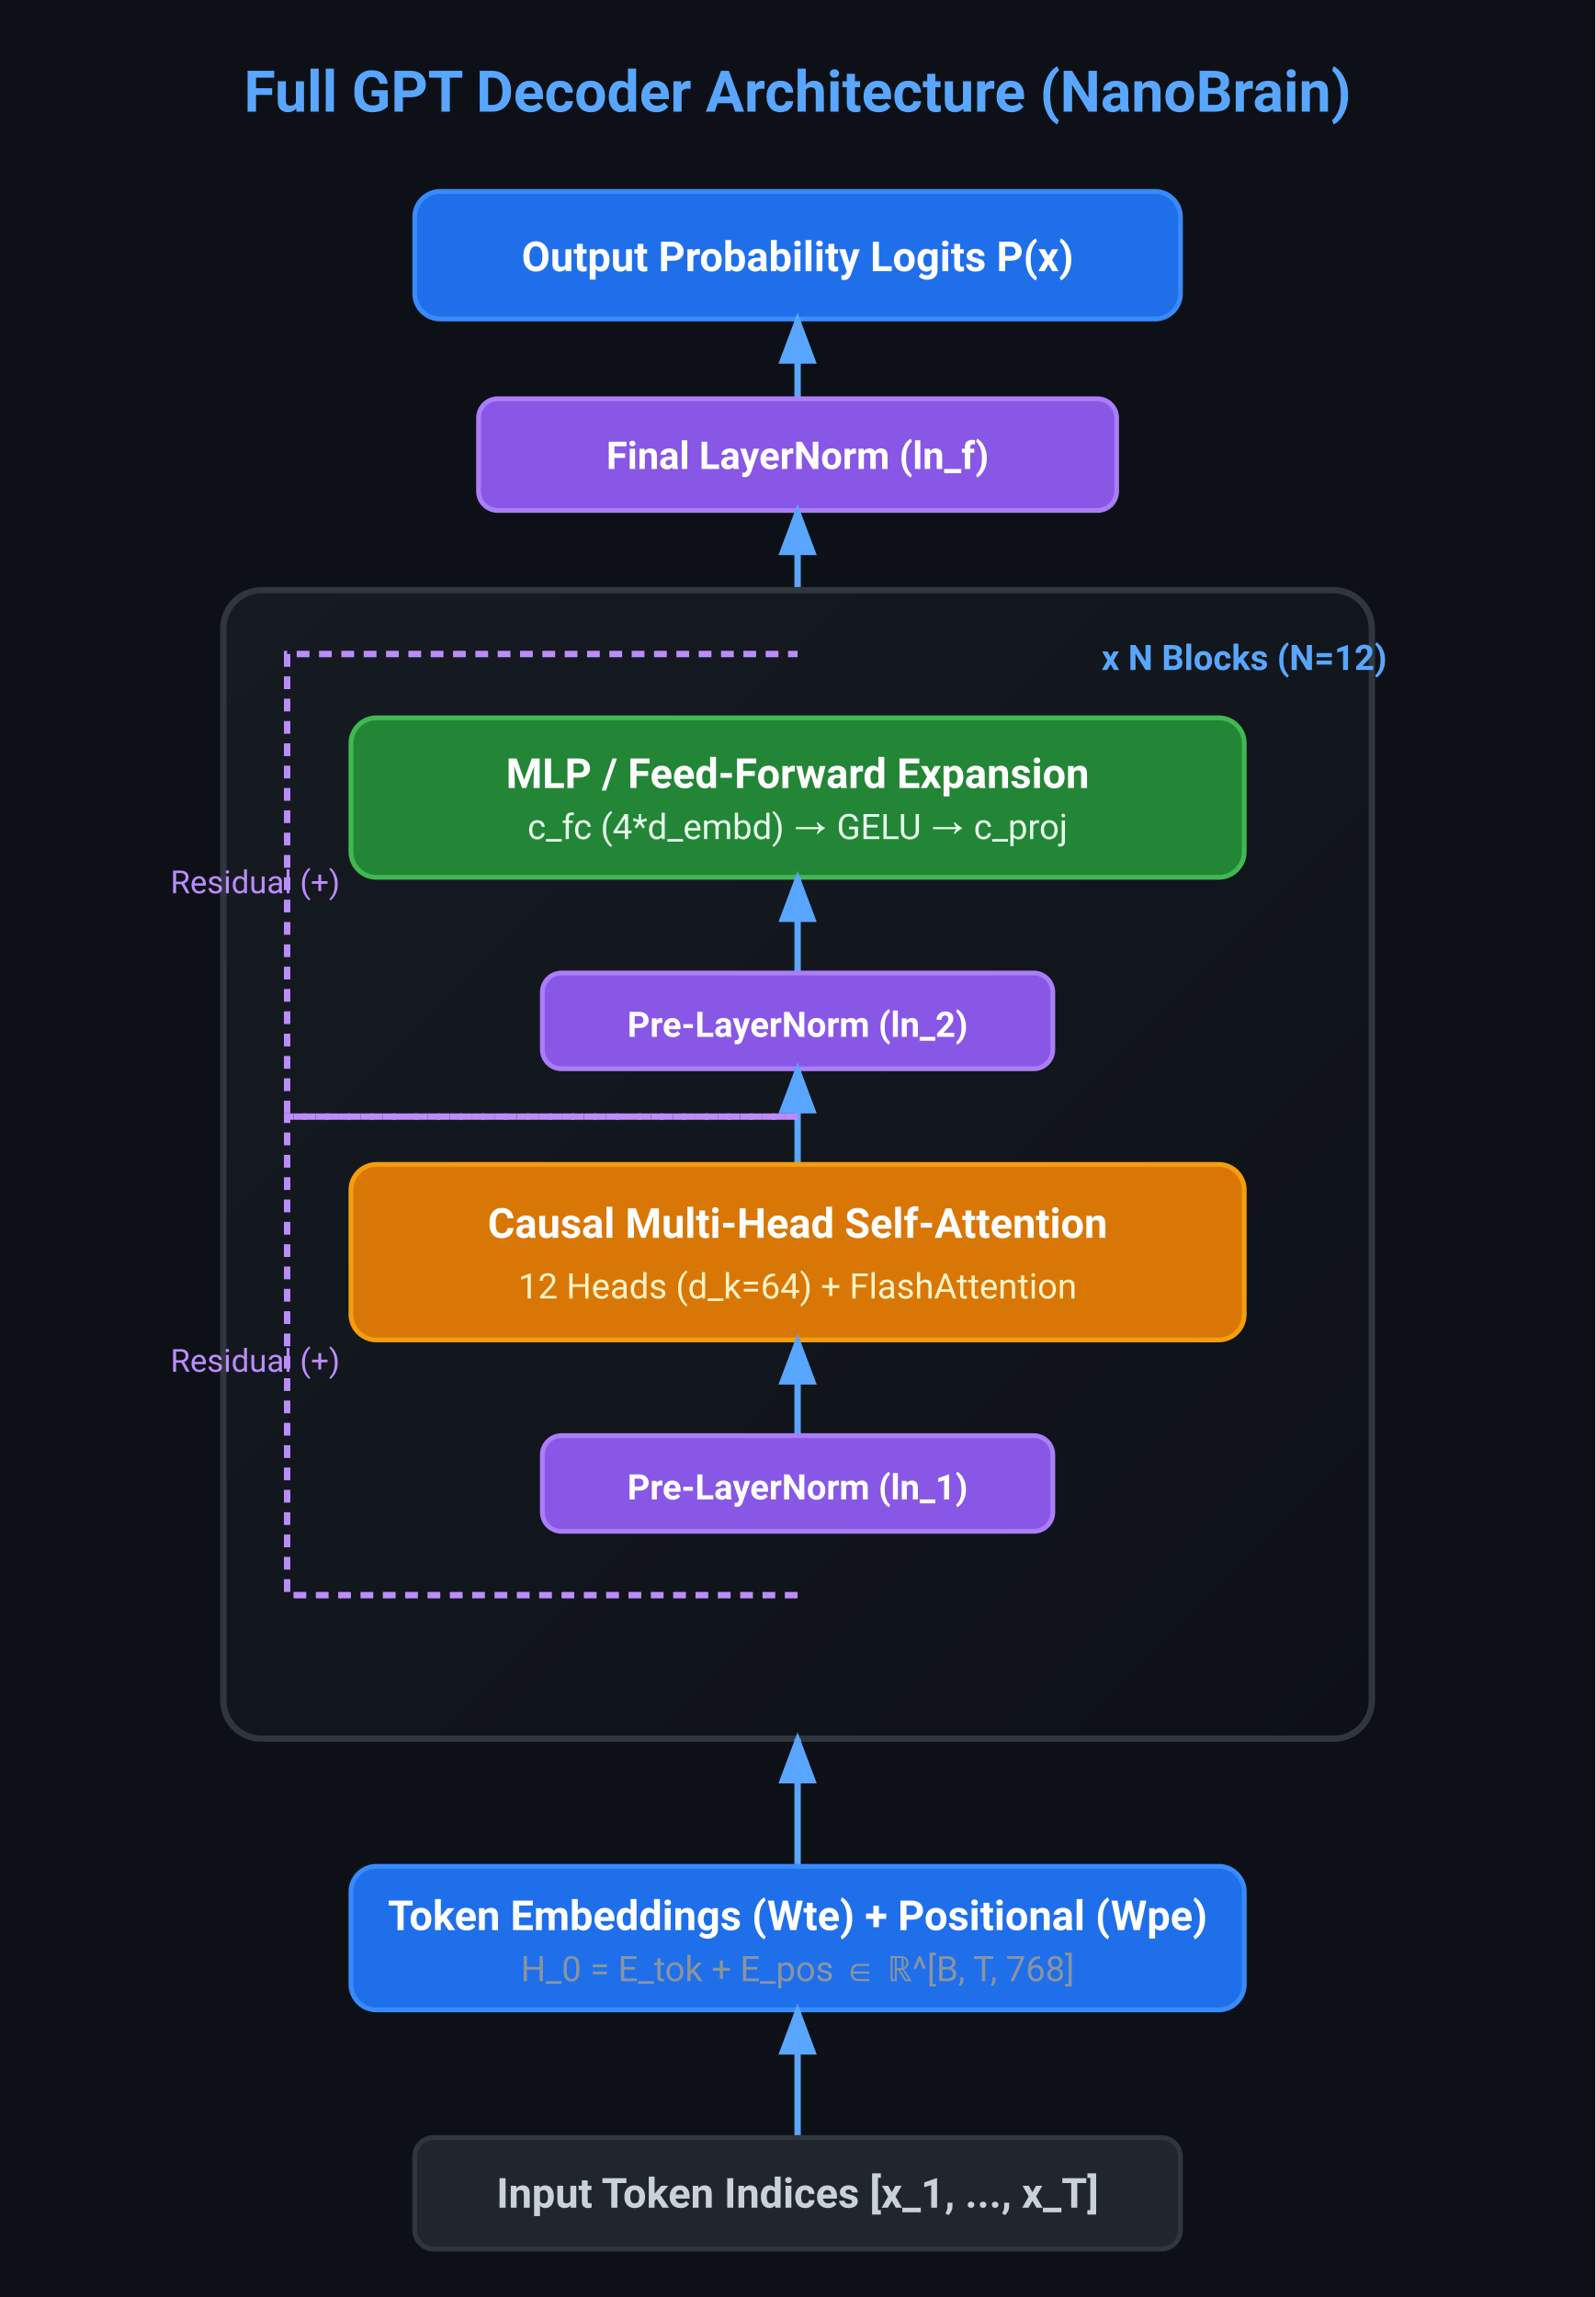
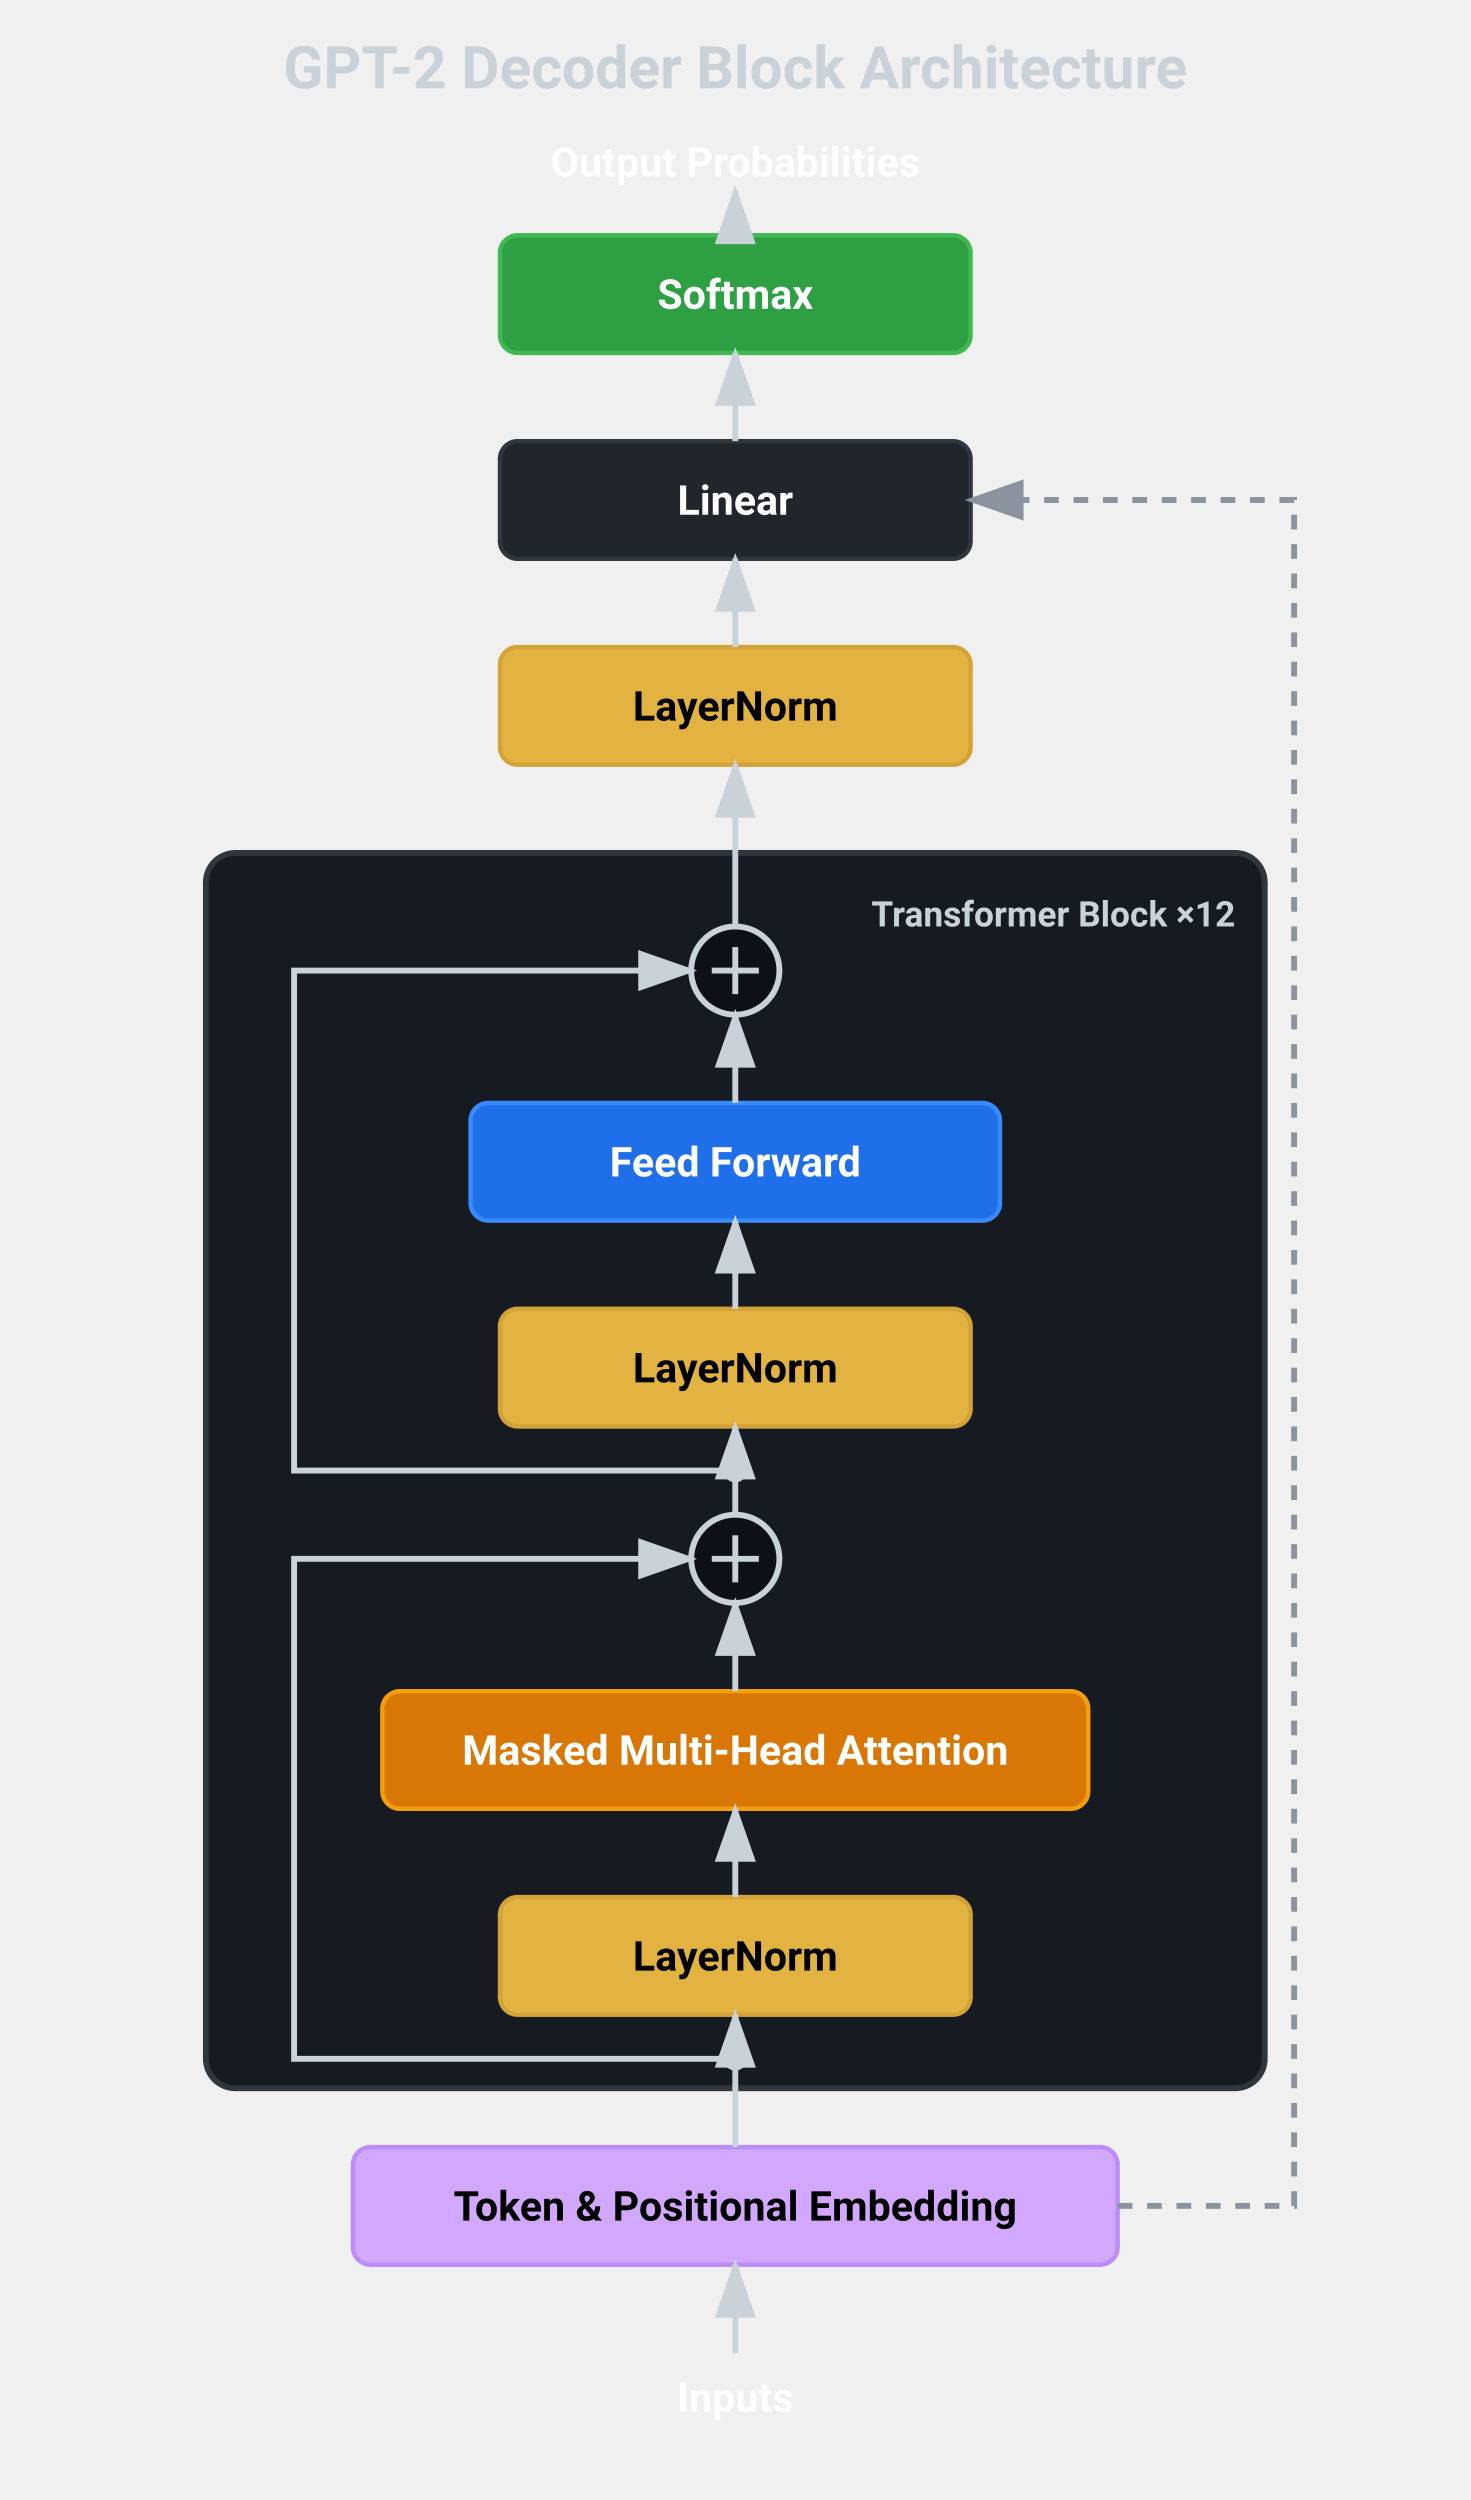
- <svg xmlns="http://www.w3.org/2000/svg" viewBox="0 0 500 720" width="100%" height="100%" style="background-color: #0d1117; font-family: -apple-system, BlinkMacSystemFont, 'Segoe UI', Roboto, Helvetica, Arial, sans-serif;">
+ <svg xmlns="http://www.w3.org/2000/svg" viewBox="0 0 500 850" width="100%" height="100%" style="background-color: #0d1117; font-family: -apple-system, BlinkMacSystemFont, 'Segoe UI', Roboto, Helvetica, Arial, sans-serif;">
  <style>
-     .title { font-size: 18px; font-weight: bold; fill: #58a6ff; text-anchor: middle; }
-     .box-title { font-size: 13px; font-weight: bold; fill: #ffffff; text-anchor: middle; }
-     .sub-text { font-size: 11px; fill: #8b949e; text-anchor: middle; }
-     .arrow { stroke: #58a6ff; stroke-width: 2; marker-end: url(#arrowhead); }
-     .resid-arrow { stroke: #bc8cff; stroke-width: 2; fill: none; stroke-dasharray: 4,3; }
+     .title { font-size: 20px; font-weight: bold; fill: #c9d1d9; text-anchor: middle; }
+     .box-text { font-size: 14px; text-anchor: middle; font-weight: 600; }
+     .box-text-dark { font-size: 14px; text-anchor: middle; font-weight: 600; fill: #000000; }
+     .box-text-light { font-size: 14px; text-anchor: middle; font-weight: 600; fill: #ffffff; }
+     .sub-text { font-size: 12px; fill: #8b949e; text-anchor: middle; }
+     .arrow { stroke: #c9d1d9; stroke-width: 2; fill: none; marker-end: url(#arrowhead); }
+     .dashed-arrow { stroke: #8b949e; stroke-width: 2; fill: none; stroke-dasharray: 5,5; marker-end: url(#arrowhead-grey); }
+     .line { stroke: #c9d1d9; stroke-width: 2; fill: none; }
+     .box { stroke-width: 1.5; rx: 6; }
+     .add-circle { fill: #0d1117; stroke: #c9d1d9; stroke-width: 2; }
  </style>
  <defs>
-     <marker id="arrowhead" markerWidth="8" markerHeight="6" refX="7" refY="3" orient="auto">
-       <polygon points="0 0, 8 3, 0 6" fill="#58a6ff" />
+     <marker id="arrowhead" markerWidth="10" markerHeight="7" refX="9" refY="3.5" orient="auto">
+       <polygon points="0 0, 10 3.5, 0 7" fill="#c9d1d9" />
    </marker>
-     <linearGradient id="grad-block" x1="0%" y1="0%" x2="100%" y2="100%">
-       <stop offset="0%" stop-color="#161b22" />
-       <stop offset="100%" stop-color="#0d1117" />
-     </linearGradient>
+     <marker id="arrowhead-grey" markerWidth="10" markerHeight="7" refX="9" refY="3.5" orient="auto">
+       <polygon points="0 0, 10 3.5, 0 7" fill="#8b949e" />
+     </marker>
  </defs>
-   <rect width="100%" height="100%" fill="#0d1117" />
-   <text x="250" y="35" class="title">Full GPT Decoder Architecture (NanoBrain)</text>
-   <rect x="130" y="60" width="240" height="40" rx="8" fill="#1f6feb" stroke="#388bfd" stroke-width="1.5" />
-   <text x="250" y="85" class="box-title">Output Probability Logits P(x)</text>
-   <line x1="250" y1="125" x2="250" y2="100" class="arrow" />
-   <rect x="150" y="125" width="200" height="35" rx="6" fill="#8957e5" stroke="#ab7df8" stroke-width="1.5" />
-   <text x="250" y="147" class="box-title" style="font-size:12px;">Final LayerNorm (ln_f)</text>
-   <line x1="250" y1="185" x2="250" y2="160" class="arrow" />
-   <rect x="70" y="185" width="360" height="360" rx="12" fill="url(#grad-block)" stroke="#30363d" stroke-width="2" />
-   <text x="390" y="210" class="sub-text" style="fill:#58a6ff; font-weight:bold;">x N Blocks (N=12)</text>
-   <rect x="110" y="225" width="280" height="50" rx="8" fill="#238636" stroke="#3fb950" stroke-width="1.5" />
-   <text x="250" y="247" class="box-title">MLP / Feed-Forward Expansion</text>
-   <text x="250" y="263" class="sub-text" style="fill:#e6ffec;">c_fc (4*d_embd) → GELU → c_proj</text>
-   <line x1="250" y1="305" x2="250" y2="275" class="arrow" />
-   <rect x="170" y="305" width="160" height="30" rx="6" fill="#8957e5" stroke="#ab7df8" stroke-width="1.5" />
-   <text x="250" y="325" class="box-title" style="font-size:11px;">Pre-LayerNorm (ln_2)</text>
-   <line x1="250" y1="365" x2="250" y2="335" class="arrow" />
-   <rect x="110" y="365" width="280" height="55" rx="8" fill="#d97706" stroke="#f59e0b" stroke-width="1.5" />
-   <text x="250" y="388" class="box-title">Causal Multi-Head Self-Attention</text>
-   <text x="250" y="407" class="sub-text" style="fill:#fef3c7;">12 Heads (d_k=64) + FlashAttention</text>
-   <line x1="250" y1="450" x2="250" y2="420" class="arrow" />
-   <rect x="170" y="450" width="160" height="30" rx="6" fill="#8957e5" stroke="#ab7df8" stroke-width="1.5" />
-   <text x="250" y="470" class="box-title" style="font-size:11px;">Pre-LayerNorm (ln_1)</text>
-   <path d="M 250 500 L 90 500 L 90 350 L 250 350" class="resid-arrow" />
-   <text x="80" y="430" class="sub-text" style="fill:#bc8cff; font-size:10px;">Residual (+)</text>
-   <path d="M 250 350 L 90 350 L 90 205 L 250 205" class="resid-arrow" />
-   <text x="80" y="280" class="sub-text" style="fill:#bc8cff; font-size:10px;">Residual (+)</text>
-   <line x1="250" y1="585" x2="250" y2="545" class="arrow" />
-   <rect x="110" y="585" width="280" height="45" rx="8" fill="#1f6feb" stroke="#388bfd" stroke-width="1.5" />
-   <text x="250" y="605" class="box-title">Token Embeddings (Wte) + Positional (Wpe)</text>
-   <text x="250" y="621" class="sub-text">H_0 = E_tok + E_pos ∈ ℝ^[B, T, 768]</text>
-   <line x1="250" y1="670" x2="250" y2="630" class="arrow" />
-   <rect x="130" y="670" width="240" height="35" rx="6" fill="#21262d" stroke="#30363d" stroke-width="1.5" />
-   <text x="250" y="692" class="box-title" style="fill:#c9d1d9;">Input Token Indices [x_1, ..., x_T]</text>
+   <text x="250" y="30" class="title">GPT-2 Decoder Block Architecture</text>
+   <text x="250" y="60" class="box-text-light">Output Probabilities</text>
+   <rect x="170" y="80" width="160" height="40" fill="#2ea043" stroke="#3fb950" class="box" />
+   <text x="250" y="105" class="box-text-light">Softmax</text>
+   <rect x="170" y="150" width="160" height="40" fill="#21262d" stroke="#30363d" class="box" />
+   <text x="250" y="175" class="box-text-light">Linear</text>
+   <rect x="170" y="220" width="160" height="40" fill="#e3b341" stroke="#d4a338" class="box" />
+   <text x="250" y="245" class="box-text-dark">LayerNorm</text>
+   <rect x="70" y="290" width="360" height="420" fill="#161b22" stroke="#30363d" stroke-width="2" rx="10" />
+   <text x="420" y="315" class="sub-text" style="font-weight:bold; fill:#c9d1d9; text-anchor:end;">Transformer Block ×12</text>
+   <circle cx="250" cy="330" r="15" class="add-circle" />
+   <line x1="242" y1="330" x2="258" y2="330" class="line" />
+   <line x1="250" y1="322" x2="250" y2="338" class="line" />
+   <rect x="160" y="375" width="180" height="40" fill="#1f6feb" stroke="#388bfd" class="box" />
+   <text x="250" y="400" class="box-text-light">Feed Forward</text>
+   <rect x="170" y="445" width="160" height="40" fill="#e3b341" stroke="#d4a338" class="box" />
+   <text x="250" y="470" class="box-text-dark">LayerNorm</text>
+   <circle cx="250" cy="530" r="15" class="add-circle" />
+   <line x1="242" y1="530" x2="258" y2="530" class="line" />
+   <line x1="250" y1="522" x2="250" y2="538" class="line" />
+   <rect x="130" y="575" width="240" height="40" fill="#d97706" stroke="#f59e0b" class="box" />
+   <text x="250" y="600" class="box-text-light">Masked Multi-Head Attention</text>
+   <rect x="170" y="645" width="160" height="40" fill="#e3b341" stroke="#d4a338" class="box" />
+   <text x="250" y="670" class="box-text-dark">LayerNorm</text>
+   <rect x="120" y="730" width="260" height="40" fill="#d2a8ff" stroke="#bc8cff" class="box" />
+   <text x="250" y="755" class="box-text-dark">Token &amp; Positional Embedding</text>
+   <text x="250" y="820" class="box-text-light">Inputs</text>
+   <line x1="250" y1="800" x2="250" y2="770" class="arrow" />
+   <line x1="250" y1="730" x2="250" y2="700" class="line" />
+   <circle cx="250" cy="700" r="4" fill="#c9d1d9" />
+   <path d="M 250 700 L 100 700 L 100 530 L 235 530" class="arrow" />
+   <line x1="250" y1="700" x2="250" y2="685" class="arrow" />
+   <line x1="250" y1="645" x2="250" y2="615" class="arrow" />
+   <line x1="250" y1="575" x2="250" y2="545" class="arrow" />
+   <line x1="250" y1="515" x2="250" y2="500" class="line" />
+   <circle cx="250" cy="500" r="4" fill="#c9d1d9" />
+   <path d="M 250 500 L 100 500 L 100 330 L 235 330" class="arrow" />
+   <line x1="250" y1="500" x2="250" y2="485" class="arrow" />
+   <line x1="250" y1="445" x2="250" y2="415" class="arrow" />
+   <line x1="250" y1="375" x2="250" y2="345" class="arrow" />
+   <line x1="250" y1="315" x2="250" y2="260" class="arrow" />
+   <line x1="250" y1="220" x2="250" y2="190" class="arrow" />
+   <line x1="250" y1="150" x2="250" y2="120" class="arrow" />
+   <line x1="250" y1="80" x2="250" y2="65" class="arrow" />
+   <path d="M 380 750 L 440 750 L 440 170 L 330 170" class="dashed-arrow" />
+   <text x="450" y="460" class="sub-text" style="transform: rotate(-90deg); transform-origin: 450px 460px;">Weight Tying: lm_head.weight = W_te</text>
</svg>
